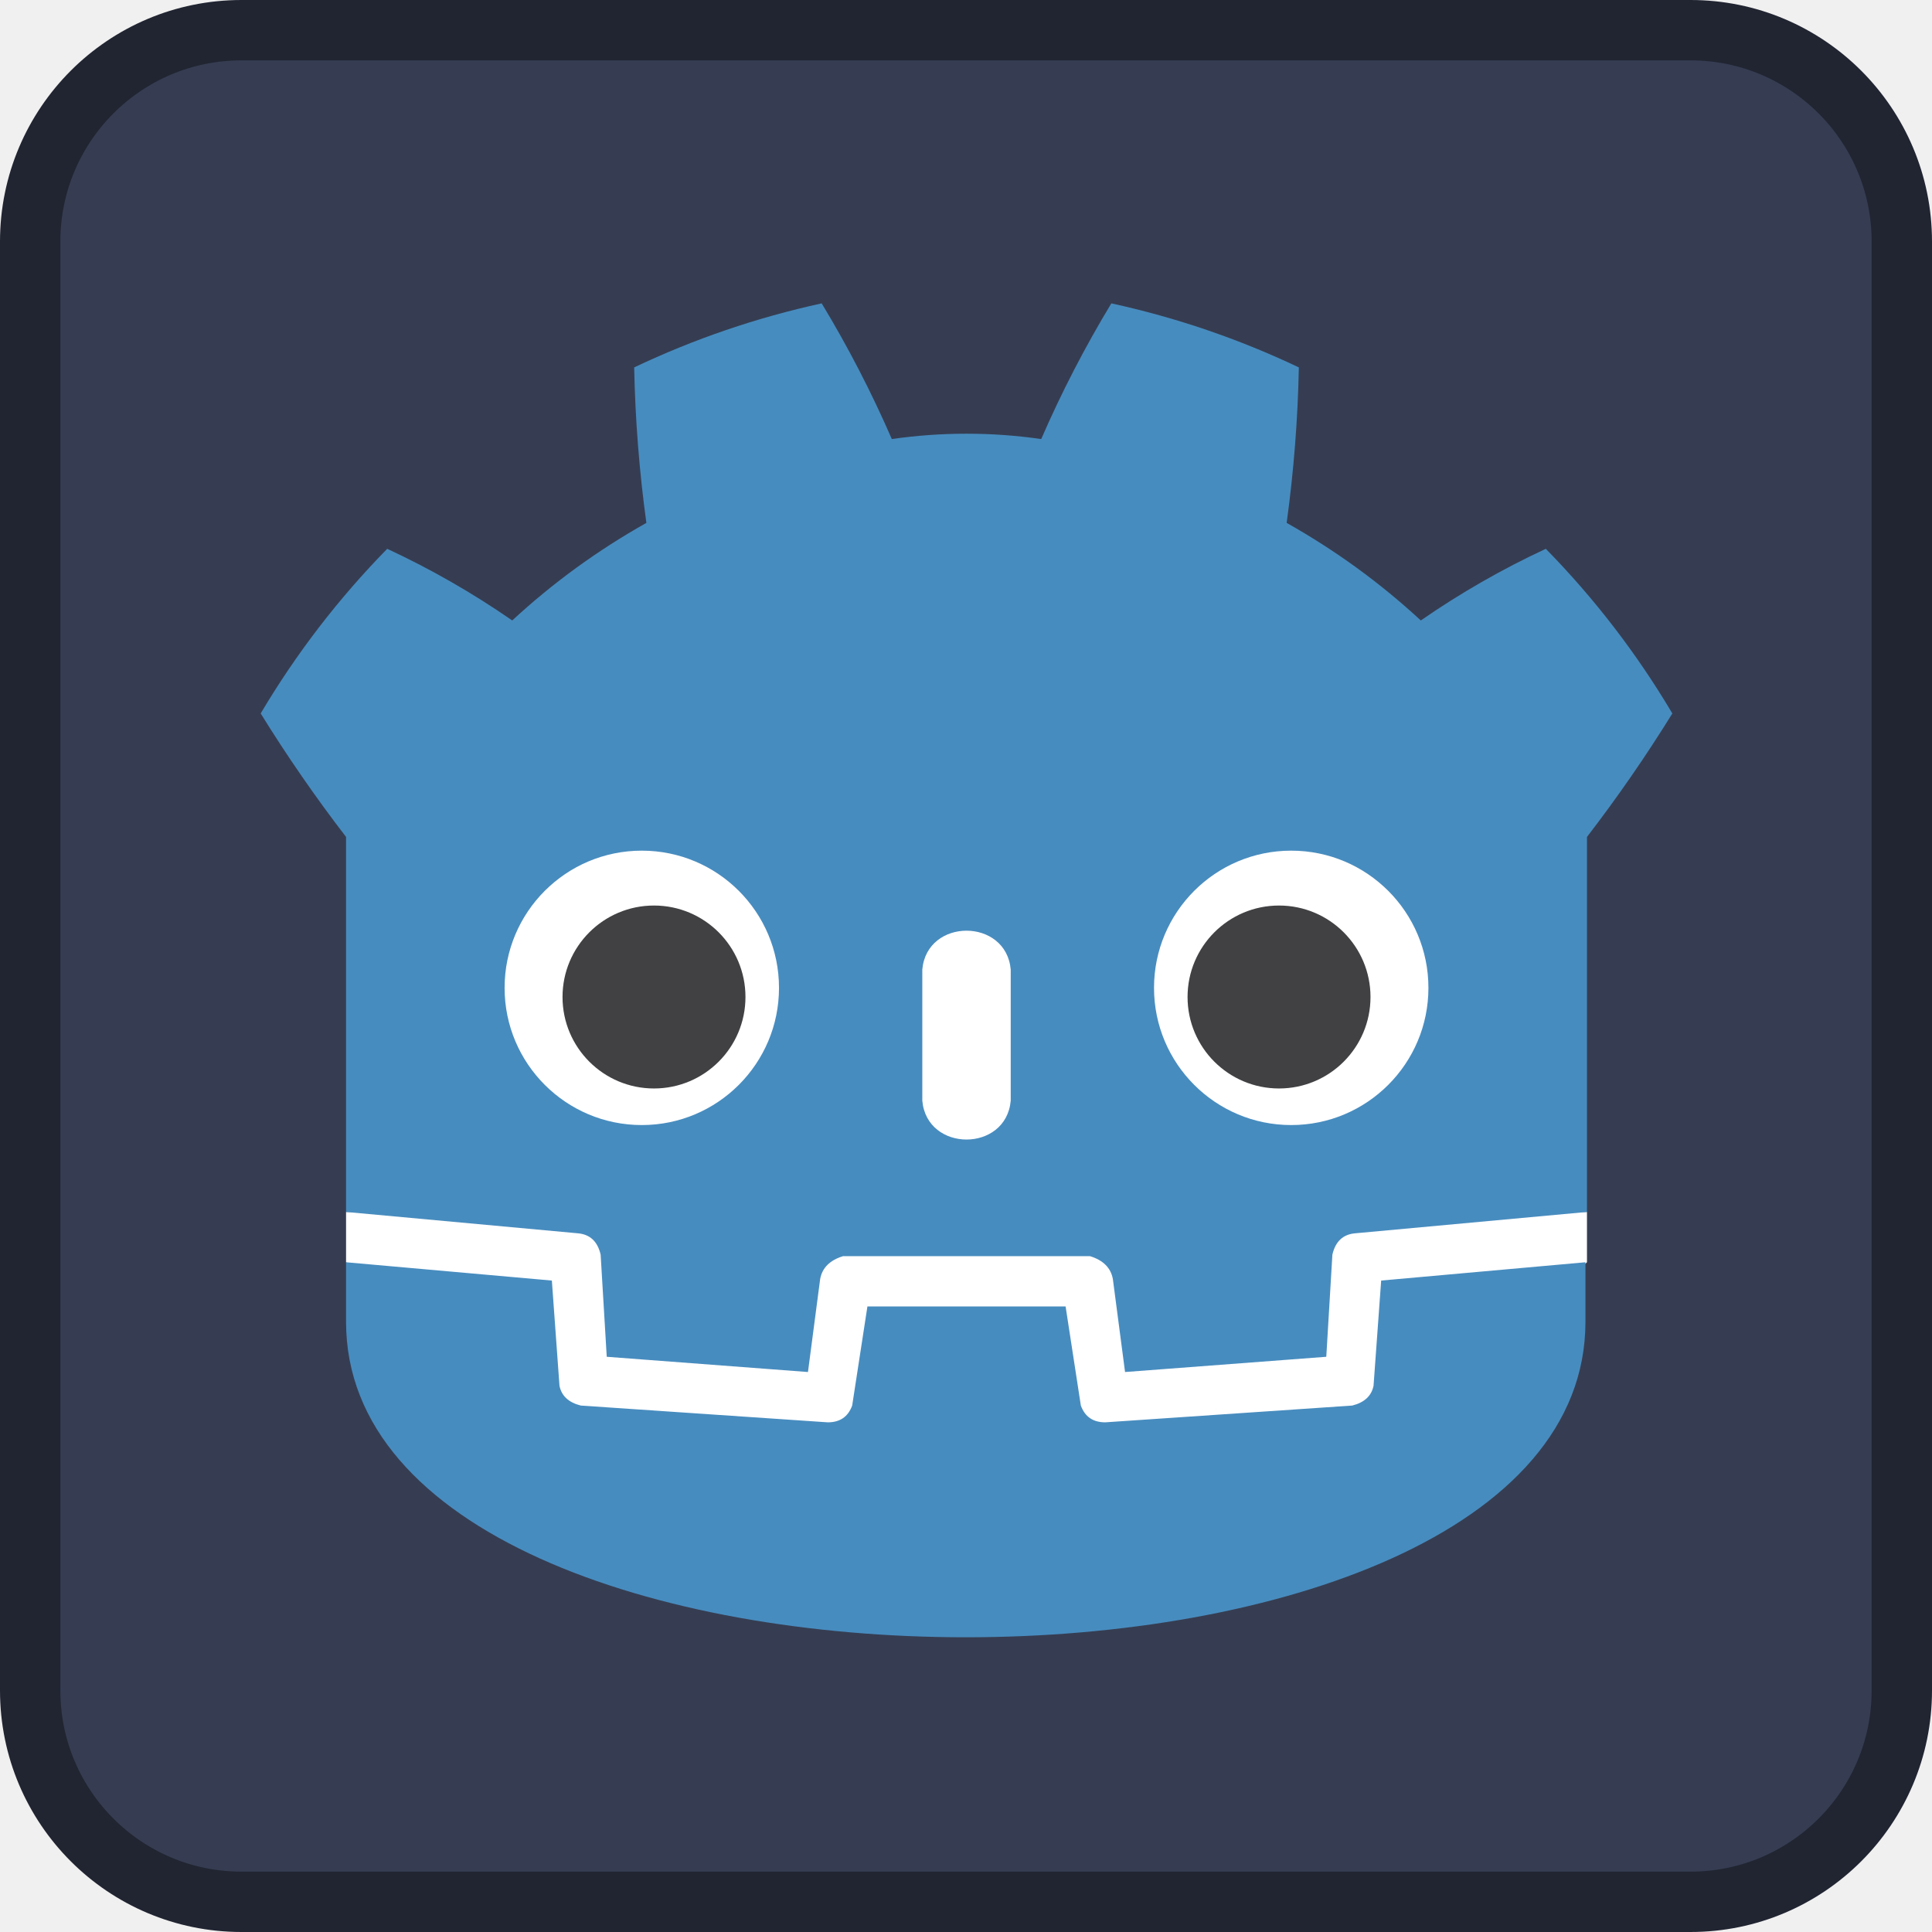
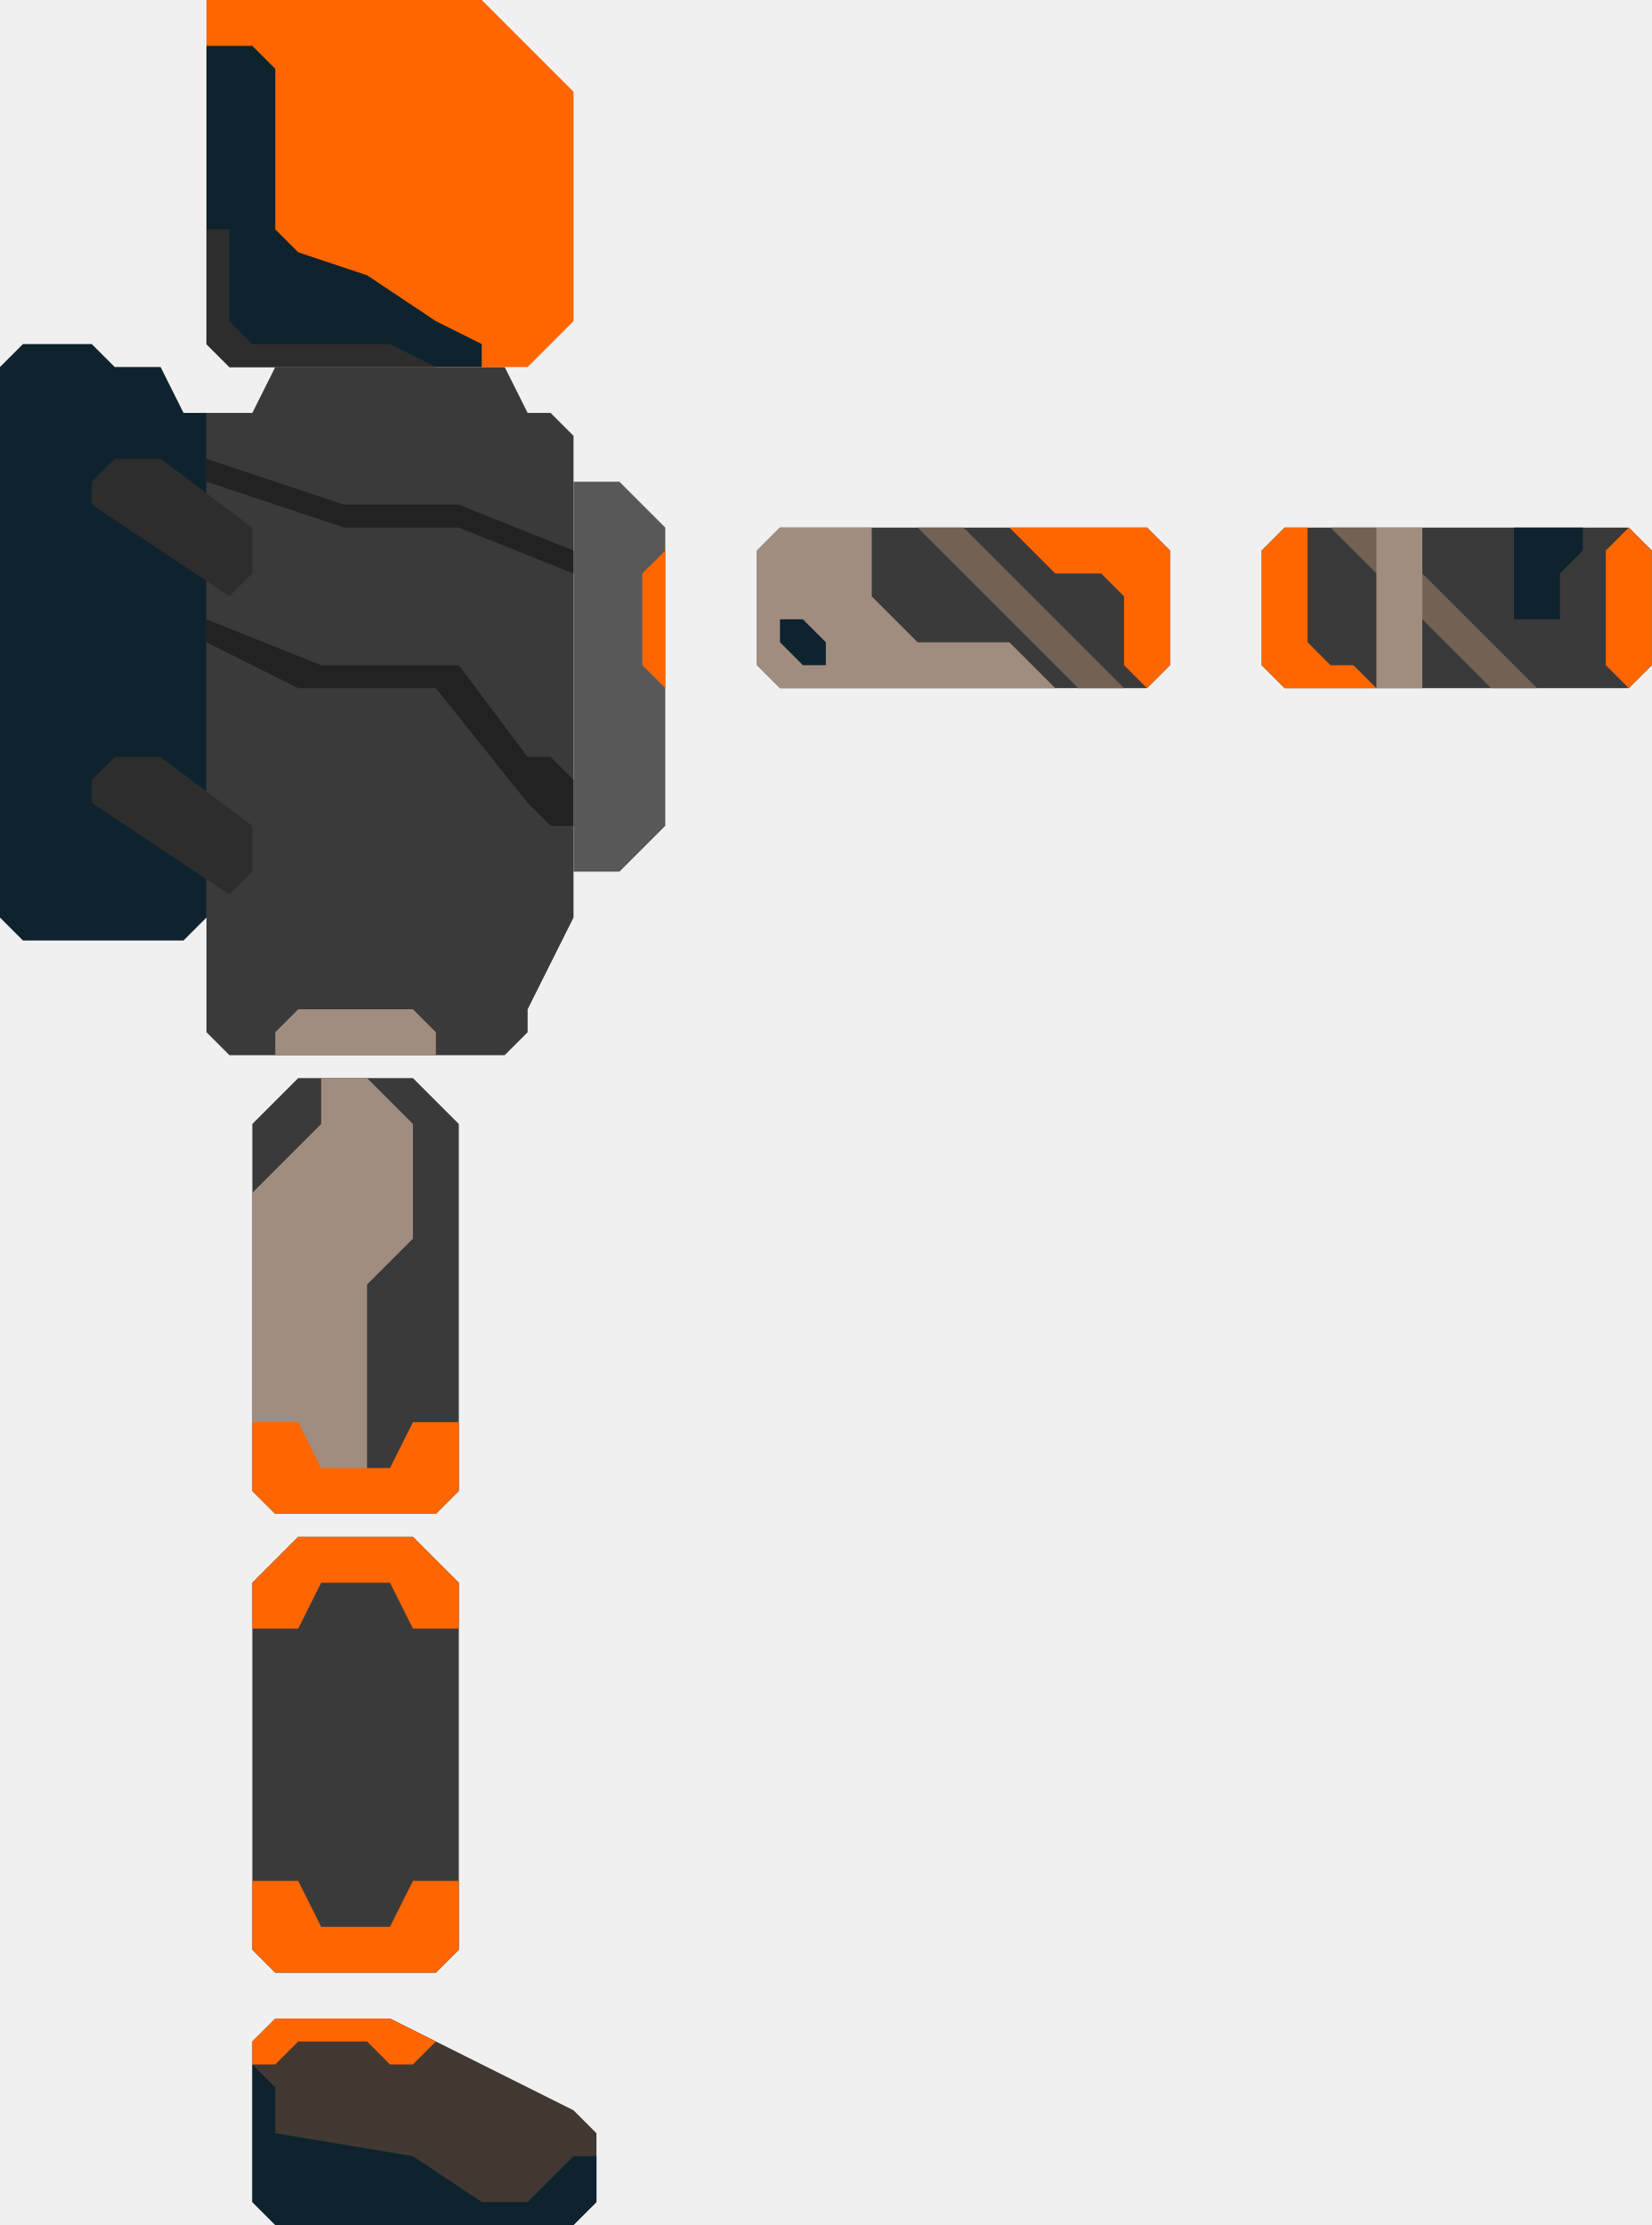
- <svg xmlns="http://www.w3.org/2000/svg" height="128" width="128">
-   <rect x="2" y="2" width="124" height="124" rx="14" fill="#363d52" stroke="#212532" stroke-width="4" />
-   <g transform="scale(.101) translate(122 122)">
-     <g fill="#fff">
-       <path d="M105 673v33q407 354 814 0v-33z" />
-       <path fill="#478cbf" d="m105 673 152 14q12 1 15 14l4 67 132 10 8-61q2-11 15-15h162q13 4 15 15l8 61 132-10 4-67q3-13 15-14l152-14V427q30-39 56-81-35-59-83-108-43 20-82 47-40-37-88-64 7-51 8-102-59-28-123-42-26 43-46 89-49-7-98 0-20-46-46-89-64 14-123 42 1 51 8 102-48 27-88 64-39-27-82-47-48 49-83 108 26 42 56 81zm0 33v39c0 276 813 276 813 0v-39l-134 12-5 69q-2 10-14 13l-162 11q-12 0-16-11l-10-65H447l-10 65q-4 11-16 11l-162-11q-12-3-14-13l-5-69z" />
-       <path d="M483 600c3 34 55 34 58 0v-86c-3-34-55-34-58 0z" />
-       <circle cx="725" cy="526" r="90" />
-       <circle cx="299" cy="526" r="90" />
+ <svg xmlns="http://www.w3.org/2000/svg" width="2304.003" height="3104.005" viewBox="0 0 609.601 821.268" version="1.1" id="svg1">
+   <defs id="defs1" />
+   <g id="layer1" style="display:inline" transform="translate(-25.39918,-33.86666)">
+     <g id="g2">
+       <path style="fill:#3a3a3a;fill-opacity:1;stroke-width:8.467" d="m 118.534,186.269 8.467,-16.934 h 84.668 l 8.467,16.934 h 8.467 l 8.467,8.467 v 177.803 l -16.934,33.867 v 8.467 l -8.467,8.467 h -101.601 l -8.467,-8.467 V 186.269 Z" id="path40" />
+       <path style="fill:#585858;fill-opacity:1;stroke-width:8.467" d="m 237.068,211.67 h 16.934 l 16.934,16.934 V 338.672 l -16.934,16.934 -16.934,3e-5 z" id="path41" />
+       <path style="fill:#0e232e;fill-opacity:1;stroke-width:8.467" d="m 25.399,169.336 8.467,-8.467 h 25.4 l 8.467,8.467 h 16.934 l 8.467,16.934 H 101.6 v 186.27 l -8.467,8.467 H 33.866 l -8.467,-8.467 z" id="path45" />
+       <path style="fill:#2d2d2d;stroke-width:8.467" d="m 59.266,321.738 8.467,-8.467 h 16.934 l 33.867,25.4 v 16.934 l -8.467,8.467 -50.801,-33.867 z" id="path42-7" />
+       <path style="fill:#222222;fill-opacity:1;stroke-width:8.467" d="m 101.6,203.203 50.801,16.934 h 33.867 8.467 l 42.334,16.934 v 8.467 l -42.334,-16.934 H 152.401 L 101.6,211.67 Z" id="path43" />
+       <path style="fill:#222222;fill-opacity:1;stroke-width:8.467" d="m 101.6,262.47 v 8.467 l 33.867,16.934 h 50.801 l 33.867,42.334 8.467,8.467 h 8.467 v -16.934 l -8.467,-8.467 h -8.467 l -25.4,-33.867 h -50.801 z" id="path44" />
+       <path style="fill:#2d2d2d;stroke-width:8.467" d="m 59.266,211.67 8.467,-8.467 h 16.934 l 33.867,25.4 v 16.934 l -8.467,8.467 -50.801,-33.867 z" id="path42" />
+       <path style="fill:#ff6600;fill-opacity:1;stroke-width:8.467" d="m 270.935,237.07 -8.467,8.467 v 33.867 l 8.467,8.467 z" id="path46" />
    </g>
-     <g fill="#414042">
-       <circle cx="307" cy="532" r="60" />
-       <circle cx="717" cy="532" r="60" />
+     <g id="g1">
+       <path style="fill:#ff6600;stroke-width:8.467" d="m 101.6,33.867 h 101.601 l 33.867,33.867 v 84.668 l -16.934,16.934 H 110.067 L 101.6,160.869 Z" id="path26" />
+       <path style="fill:#0e232e;stroke-width:8.467" d="m 101.6,50.8 h 16.934 l 8.467,8.467 V 118.535 l 8.467,8.467 25.4,8.467 25.4,16.934 16.934,8.467 v 8.467 H 110.067 L 101.6,160.869 Z" id="path29" />
+       <path style="fill:#2d2d2d;stroke-width:8.467" d="m 186.268,169.336 -16.934,-8.467 h -50.801 l -8.467,-8.467 V 118.535 H 101.6 v 42.334 l 8.467,8.467 z" id="path28" />
    </g>
+     <path style="fill:#0e232e;stroke-width:8.467" d="M 118.534,186.269 H 228.601" id="path32" />
+     <path style="fill:#ff6600;stroke-width:8.467" d="m 220.135,186.269 h 8.467" id="path35" />
+     <path style="fill:#ff6600;stroke-width:8.467" d="M 237.068,194.736 V 372.539" id="path36" />
+     <path style="fill:#ff6600;stroke-width:8.467" d="m 220.135,406.406 v 8.467" id="path37" />
+     <path style="fill:#ff6600;stroke-width:8.467" d="M 211.668,423.34 H 110.067" id="path38" />
+     <path style="fill:#ff6600;stroke-width:8.467" d="M 101.6,414.873 V 186.269" id="path39" />
+     <path style="fill:#3a3a3a;fill-opacity:1;stroke-width:8.467" d="m 118.533,448.734 16.933,-16.934 42.333,1e-5 16.934,16.934 -9e-5,135.466 -8.467,8.467 H 127 l -8.467,-8.467 z" id="path48" />
+     <path style="display:inline;fill:#3a3a3a;fill-opacity:1;stroke-width:8.467" d="m 118.533,618.067 16.933,-16.934 42.333,10e-6 16.934,16.934 -1.9e-4,135.466 -8.467,8.467 H 127 l -8.467,-8.467 z" id="path48-9" />
+     <path style="fill:#423832;fill-opacity:1;stroke-width:8.467" d="m 127,854.87 -8.467,-8.202 v -59.268 l 8.467,-8.467 h 42.334 l 67.734,33.867 8.467,8.467 v 25.4 l -8.467,8.467 H 127 l -8.467,-8.467 v 0" id="path50" />
+     <path style="fill:#3a3a3a;fill-opacity:1;stroke-width:0.265" d="m 304.8,237.067 8.467,-8.467 h 135.467 l 8.467,8.467 v 42.333 l -8.467,8.467 H 313.267 l -8.467,-8.467 z" id="path1" />
+     <path style="display:inline;fill:#3a3a3a;fill-opacity:1;stroke-width:0.265" d="m 491.067,237.067 8.467,-8.467 h 127 l 8.467,8.467 v 42.333 l -8.467,8.467 h -127 l -8.467,-8.467 z" id="path1-5" />
+     <path style="fill:#a18d7f;fill-opacity:1;stroke-width:0.265" d="M 160.867,431.8 177.8,448.733 v 42.333 l -16.933,16.933 v 67.733 l -16.933,16.933 H 127 l -8.467,-8.467 V 474.133 l 16.933,-16.933 8.467,-8.467 v -16.933 z" id="path2" />
+     <path style="fill:#0e232e;fill-opacity:1;stroke-width:0.265" d="M 118.533,795.867 127,804.333 v 16.933 l 50.8,8.467 25.4,16.933 h 16.933 l 16.933,-16.933 h 8.467 v 16.933 l -8.467,8.467 H 127 l -8.467,-8.467 z" id="path3" />
+     <path style="fill:#ff6500;fill-opacity:1;stroke-width:0.265" d="m 118.533,728.133 h 16.933 l 8.467,16.933 h 25.4 L 177.8,728.133 h 16.933 v 25.4 l -8.467,8.467 H 127 l -8.467,-8.467 z" id="path4" />
+     <path style="fill:#ff6500;fill-opacity:1;stroke-width:0.265" d="M 118.533,795.867 H 127 l 8.467,-8.467 h 25.4 l 8.467,8.467 H 177.8 l 8.467,-8.467 -16.933,-8.467 H 127 l -8.467,8.467 z" id="path5" />
+     <path style="fill:#ff6500;fill-opacity:1;stroke-width:0.265" d="m 118.533,635 -7e-5,-16.933 16.933,-16.934 H 177.8 l 16.933,16.933 v 16.933 H 177.8 l -8.467,-16.933 h -25.4 l -8.467,16.933 z" id="path6" />
+     <path style="fill:#ff6500;fill-opacity:1;stroke-width:0.265" d="m 118.533,558.8 v 25.4 L 127,592.667 h 59.267 l 8.467,-8.467 V 558.8 H 177.8 l -8.467,16.933 h -25.4 l -8.467,-16.933 z" id="path7" />
+     <path style="fill:#a18d7f;fill-opacity:1;stroke-width:0.265" d="m 127,423.333 v -8.467 l 8.467,-8.467 H 177.8 l 8.467,8.467 v 8.467 z" id="path8" />
+     <path style="fill:#a18d7f;stroke-width:0.265" d="m 347.133,228.6 v 25.4 l 16.933,16.933 h 33.867 l 16.933,16.933 h -101.6 L 304.8,279.4 v -42.333 l 8.467,-8.467 z" id="path9" />
+     <path style="fill:#ff6600;fill-opacity:1;stroke-width:0.265" d="m 448.733,287.867 -8.467,-8.467 v -25.4 l -8.467,-8.467 h -16.933 l -16.933,-16.933 h 50.8 l 8.467,8.467 v 42.333 z" id="path10" />
+     <path style="fill:#726154;fill-opacity:1;stroke-width:0.265" d="m 423.333,287.867 -59.267,-59.267 h 16.933 l 59.267,59.267 z" id="path11" />
+     <path style="display:inline;fill:#726154;fill-opacity:1;stroke-width:0.265" d="m 575.733,287.867 -59.267,-59.267 h 16.933 l 59.267,59.267 z" id="path11-4" />
+     <path style="fill:#a18d7f;fill-opacity:1;stroke-width:0.265" d="m 533.4,228.6 v 59.267 h 8.467 8.467 v -59.267 z" id="path17" />
+     <path style="fill:#ff6600;fill-opacity:1;stroke-width:0.265" d="m 626.533,228.6 -8.467,8.467 v 42.333 l 8.467,8.467 8.467,-8.467 v -42.333 z" id="path14" />
+     <path style="fill:#0e232e;fill-opacity:1;stroke-width:0.265" d="m 313.267,270.933 8.467,8.467 H 330.2 v -8.467 l -8.467,-8.467 h -8.467 z" id="path15" />
+     <path style="fill:#ff6600;fill-opacity:1;stroke-width:0.265" d="m 533.4,287.867 -8.467,-8.467 h -8.467 l -8.467,-8.467 v -42.333 h -8.467 l -8.467,8.467 v 42.333 l 8.467,8.467 z" id="path16" />
+     <path style="fill:#0e232e;fill-opacity:1;stroke-width:0.265" d="m 584.2,228.6 h 25.4 v 8.467 l -8.467,8.467 -10e-6,16.933 h -16.933 z" id="path18" />
  </g>
</svg>
